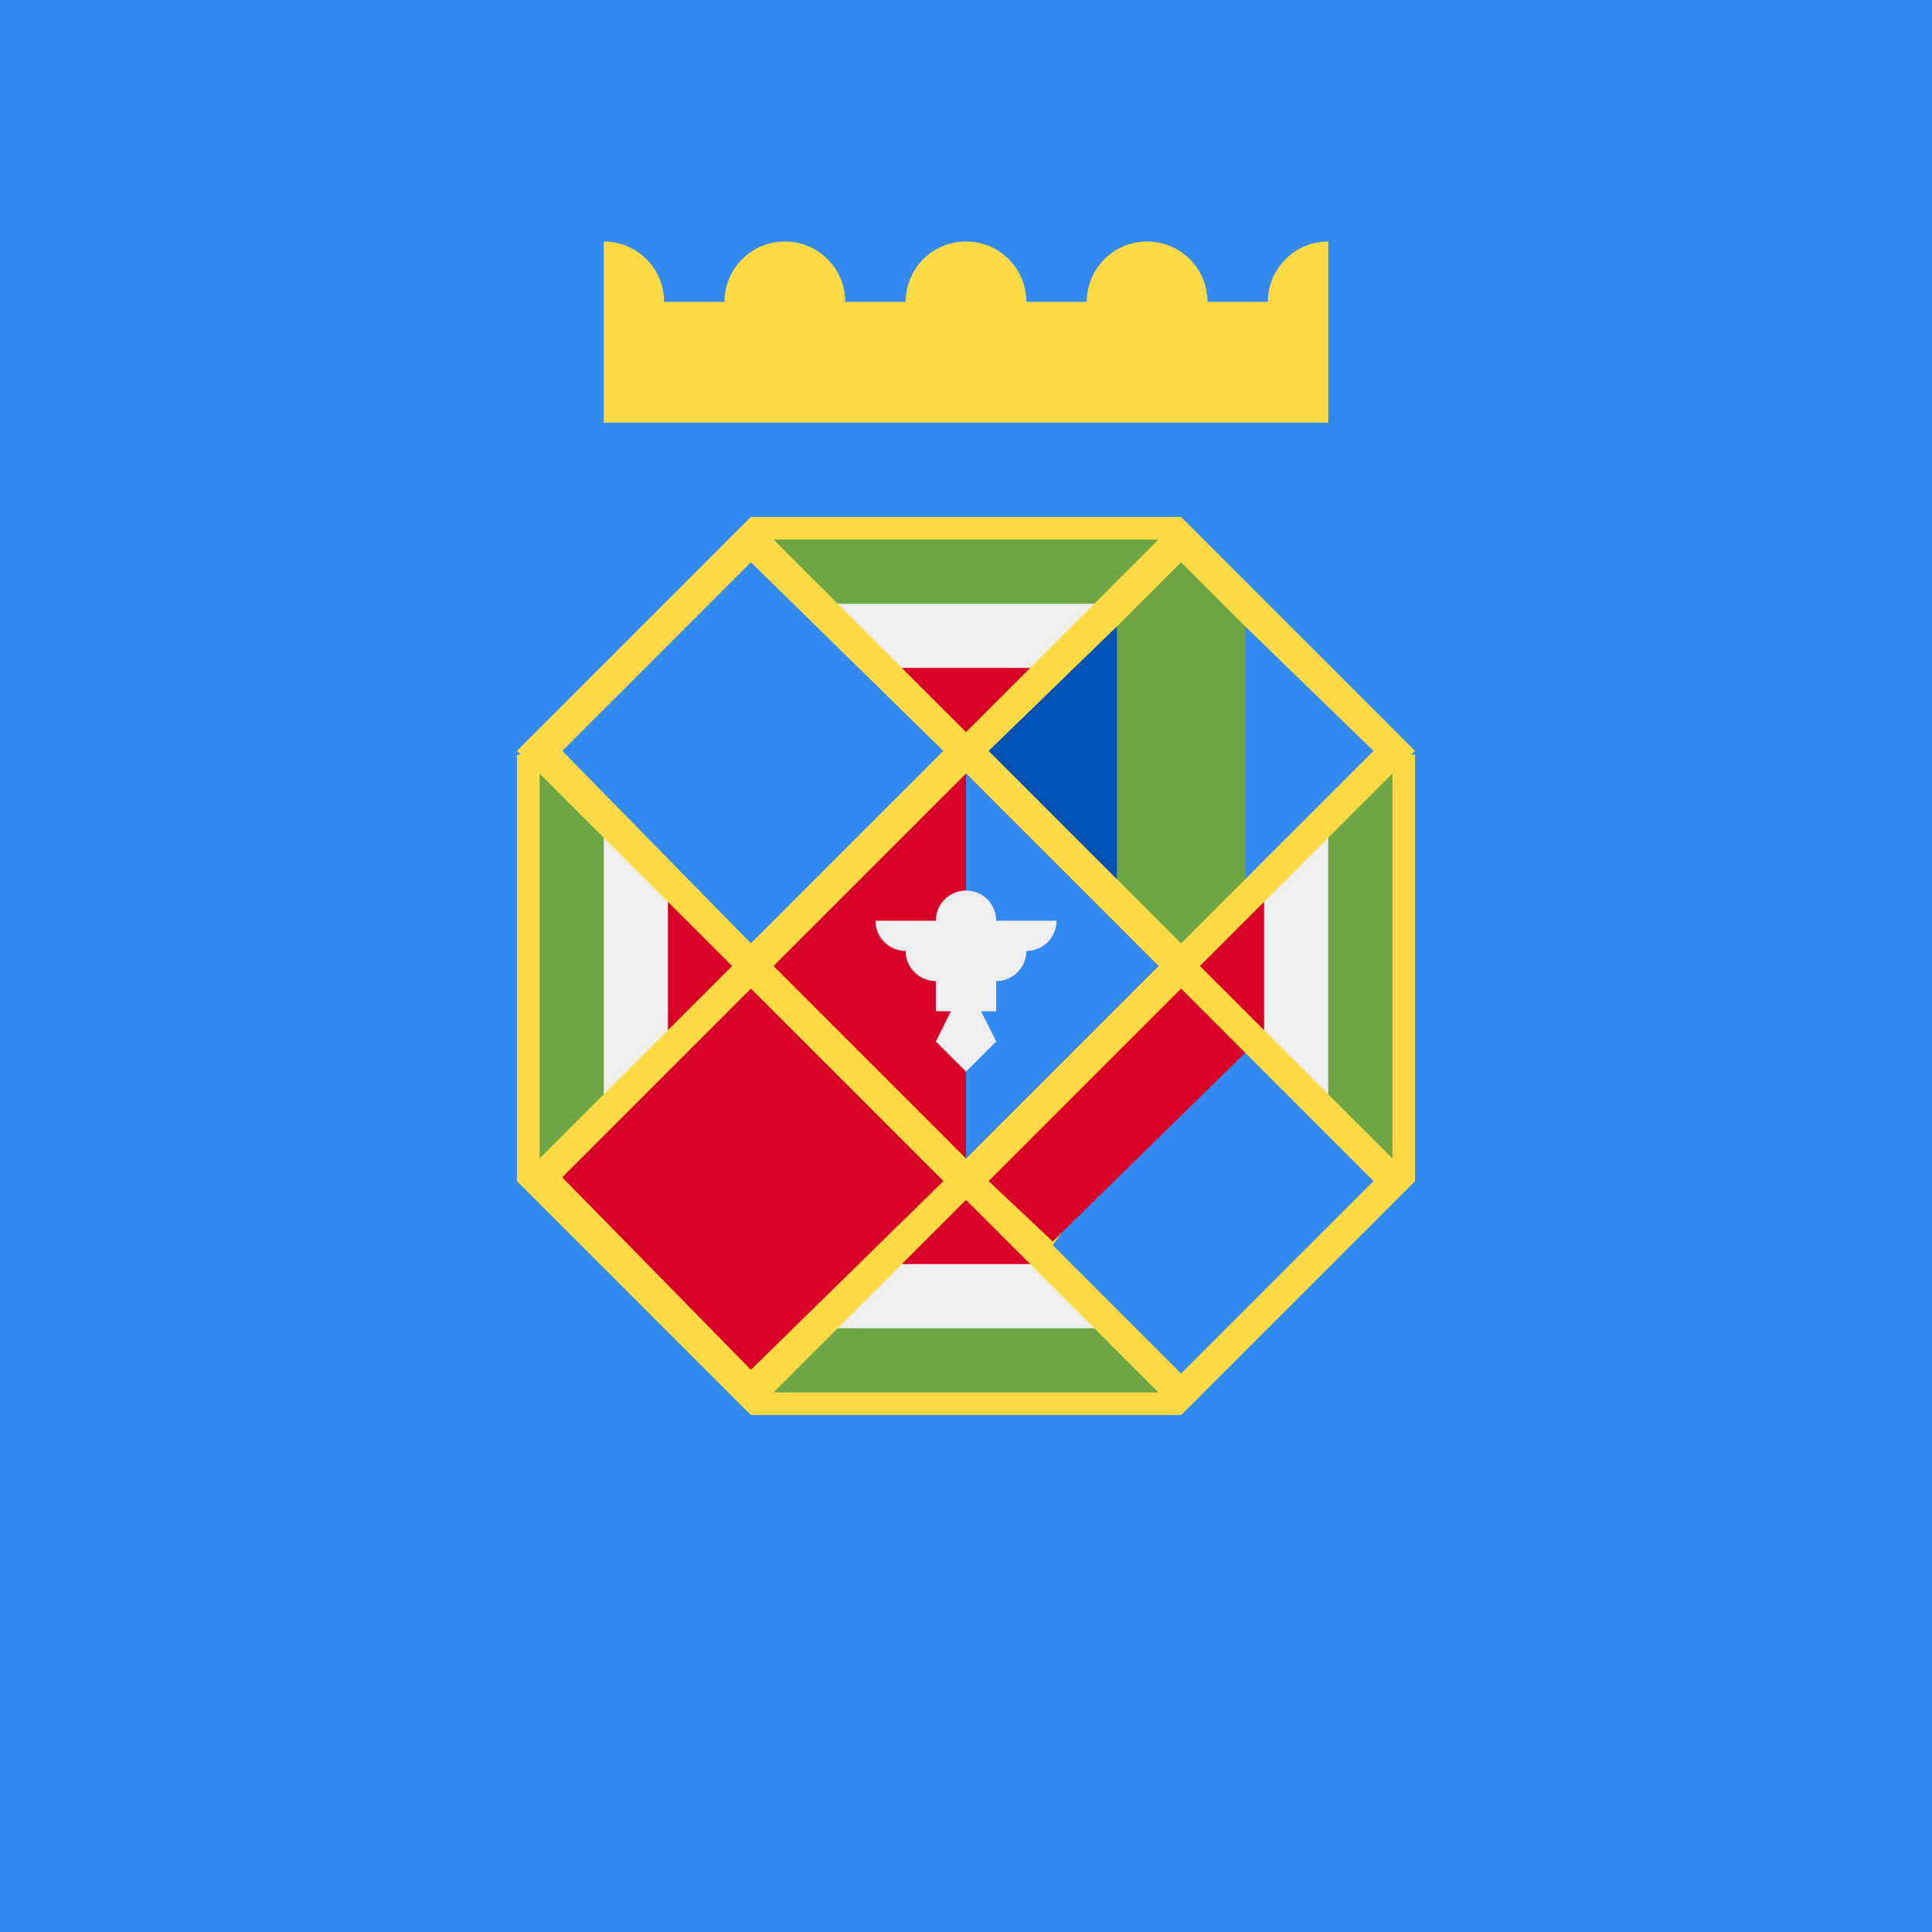
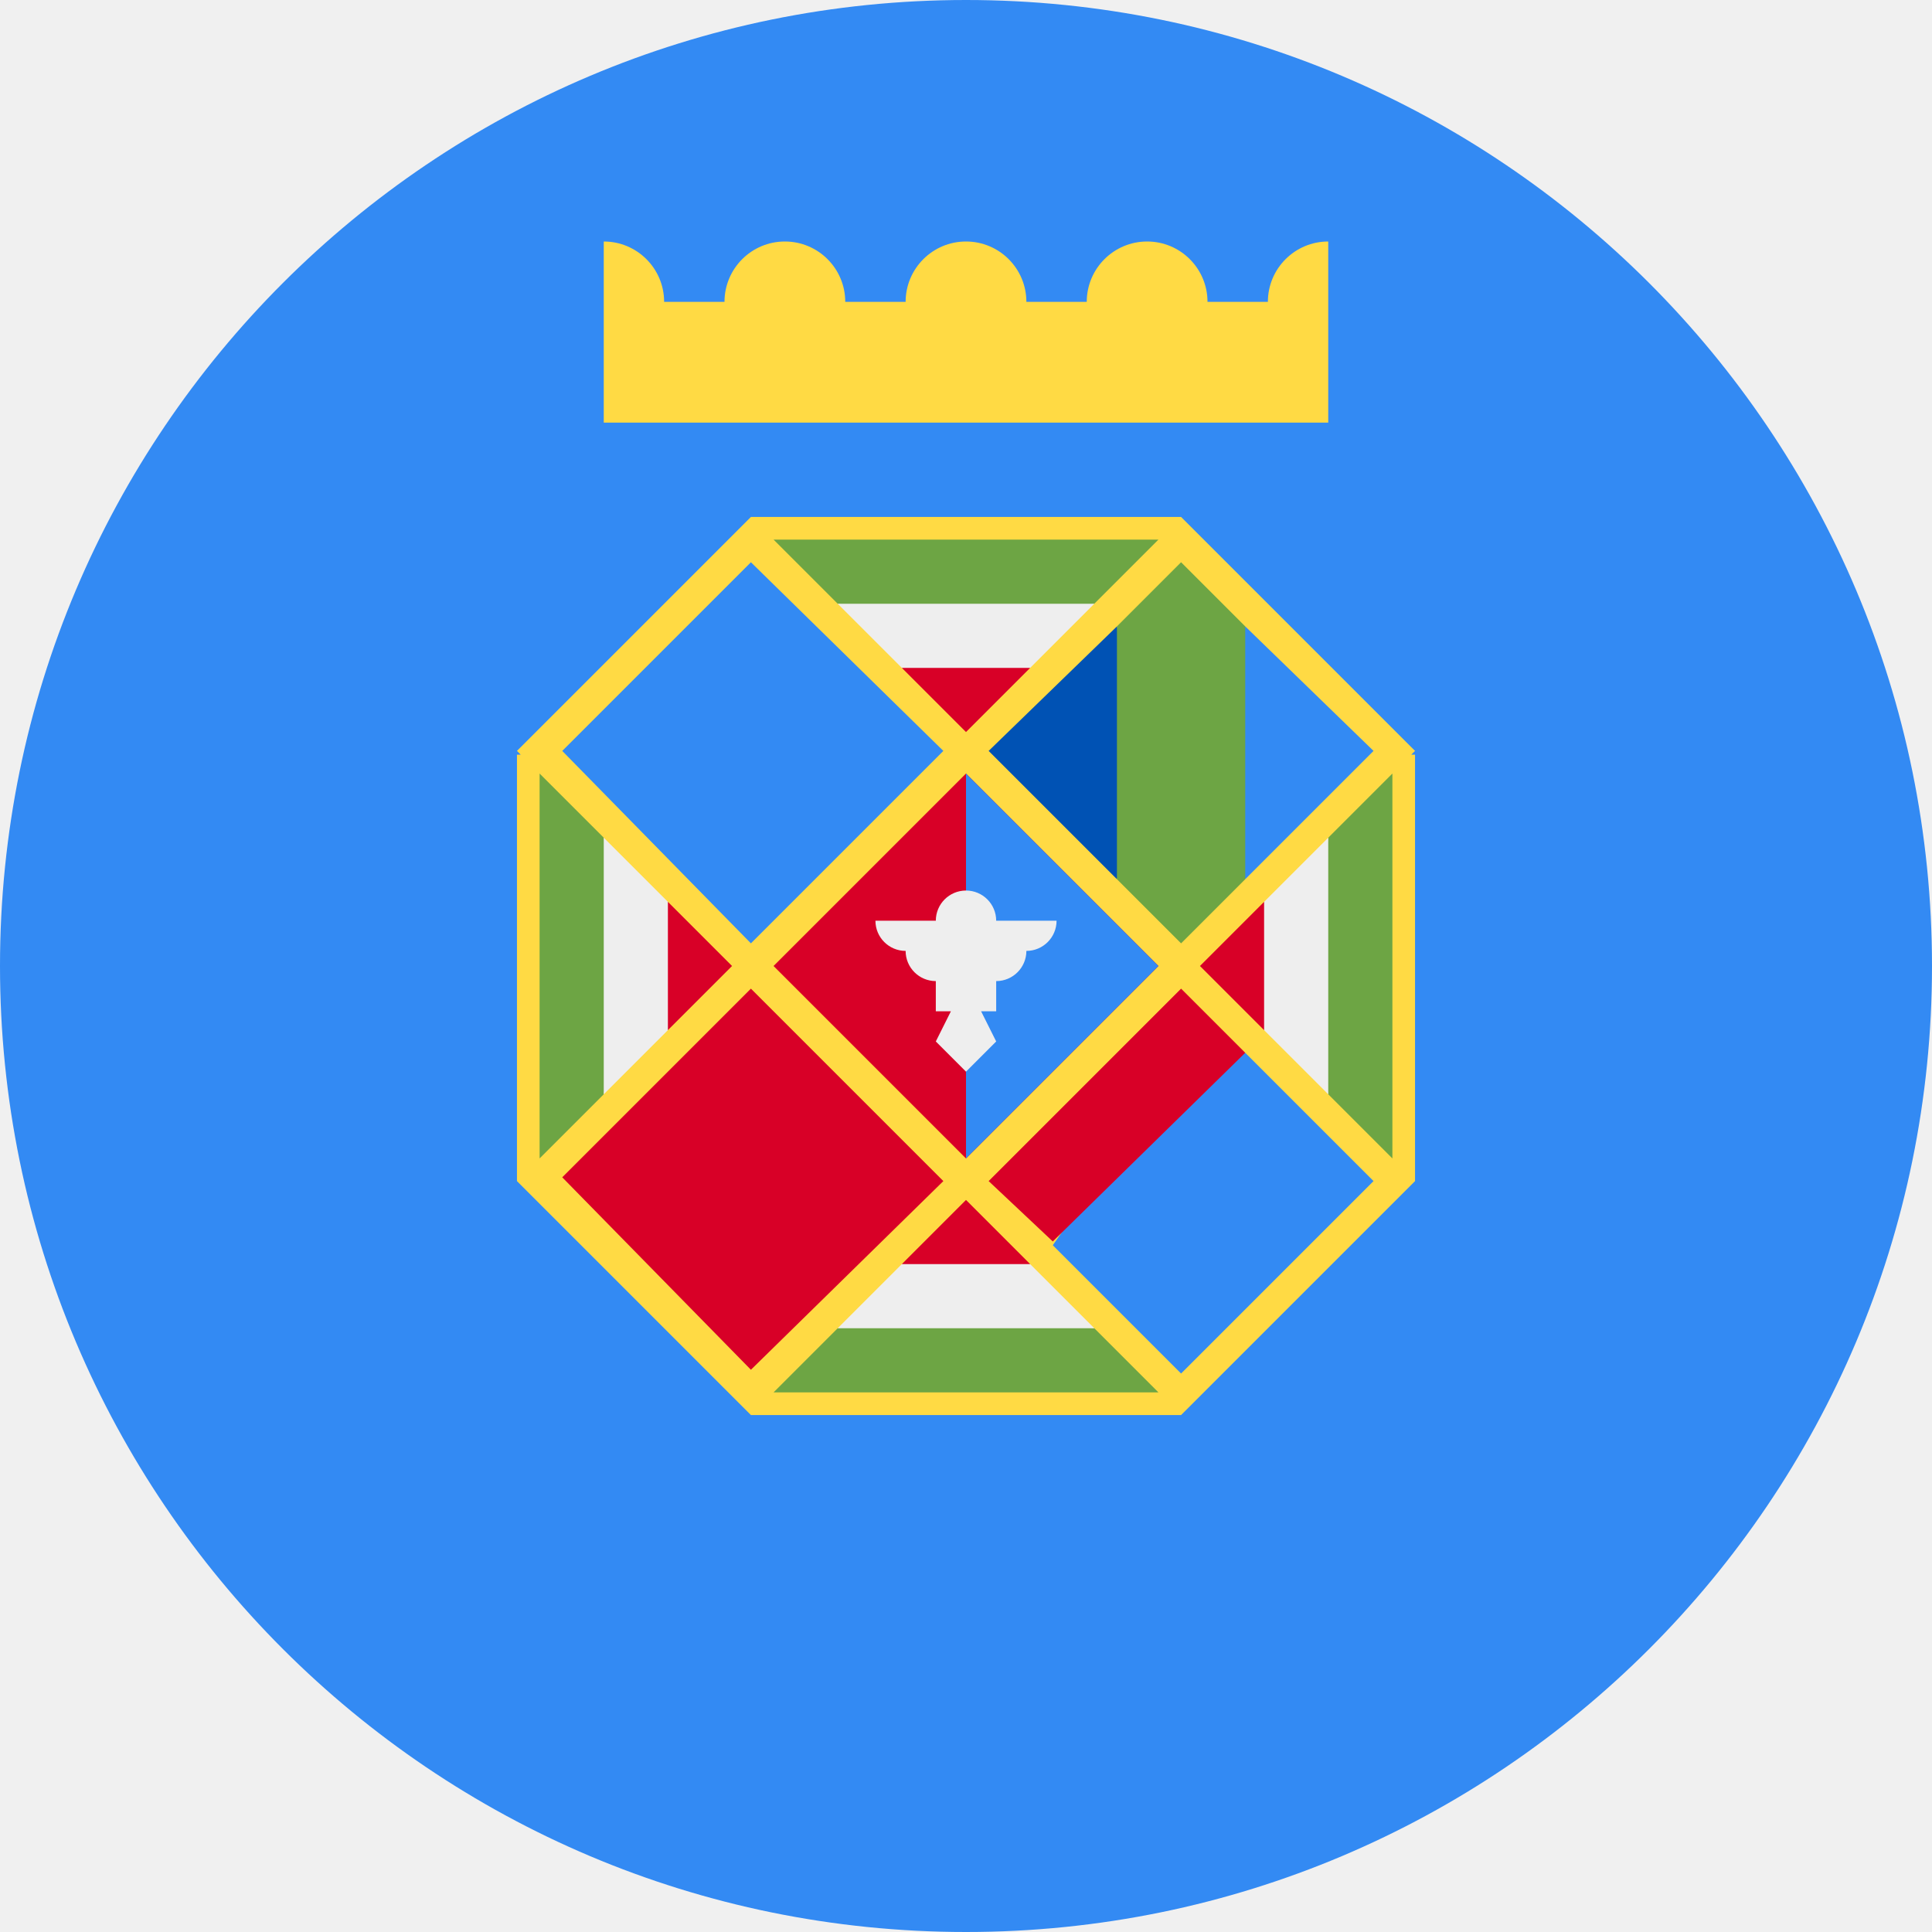
<svg xmlns="http://www.w3.org/2000/svg" width="512" height="512" viewBox="0 0 512 512">
-   <path fill="#338af3" d="M0 0h512v512H0Z" />
-   <path fill="#ffda44" d="M160 64v48h192V64a16 16 0 0 0-16 16h-16a16 16 0 0 0-32 0h-16a16 16 0 0 0-32 0h-16a16 16 0 0 0-32 0h-16a16 16 0 0 0-16-16m39 73-62 62 1 1h-1v113l62 62h114l62-62V200h-1l1-1-62-62z" />
-   <path fill="#d80027" d="m256 205 51 51-51 51-51-51z" />
-   <path fill="#338af3" d="m199 149-50 50 50 51 51-51zm131 17-12 33 12 34 34-34zm-74 39v102l51-51zm74 74-30 21-21 30 34 34 51-51z" />
-   <path fill="#0052b4" d="m296 166-34 33 34 34 11-34z" />
-   <path fill="#6da544" d="m205 143 17 17 40 6 28-6 17-17zm108 6-17 17v67l17 17 17-17v-67zm-170 56v102l17-17 6-40-6-28zm226 0-17 17-5 40 5 28 17 17zM250 347l-28 5-17 17h102l-17-17z" />
-   <path fill="#eee" d="m222 160 17 17 17 6 17-6 17-17zm-62 62v68l17-17 6-17-6-17zm192 0-17 17-6 17 6 17 17 17zm-96 107-17 6-17 17h68l-17-17z" />
-   <path fill="#d80027" d="m239 177 17 17 17-17zm-62 62v34l17-17zm158 0-17 17 17 17zm-136 23-50 50 50 51 51-50zm114 0-51 51 17 16 51-50zm-57 56-17 17h34z" />
-   <path fill="#eee" d="M280 244a8 8 0 0 1-8 8 8 8 0 0 1-8 8v8h-4l4 8-8 8-8-8 4-8h-4v-8a8 8 0 0 1-8-8 8 8 0 0 1-8-8h16a8 8 0 1 1 16 0z" />
+   <mask id="a">
+     <circle cx="256" cy="256" r="256" fill="#fff" />
+   </mask>
+   <g mask="url(#a)">
+     <path fill="#338af3" d="M0 0h512v512H0Z" />
+     <path fill="#ffda44" d="M160 64v48h192V64a16 16 0 0 0-16 16h-16a16 16 0 0 0-32 0h-16a16 16 0 0 0-32 0h-16a16 16 0 0 0-32 0h-16a16 16 0 0 0-16-16m39 73-62 62 1 1h-1v113l62 62h114l62-62V200h-1l1-1-62-62z" />
+     <path fill="#d80027" d="m256 205 51 51-51 51-51-51z" />
+     <path fill="#338af3" d="m199 149-50 50 50 51 51-51zm131 17-12 33 12 34 34-34zm-74 39v102l51-51zm74 74-30 21-21 30 34 34 51-51z" />
+     <path fill="#0052b4" d="m296 166-34 33 34 34 11-34z" />
+     <path fill="#6da544" d="m205 143 17 17 40 6 28-6 17-17zm108 6-17 17v67l17 17 17-17v-67zm-170 56v102l17-17 6-40-6-28zm226 0-17 17-5 40 5 28 17 17zM250 347l-28 5-17 17h102l-17-17z" />
+     <path fill="#eee" d="m222 160 17 17 17 6 17-6 17-17zm-62 62v68l17-17 6-17-6-17zm192 0-17 17-6 17 6 17 17 17zm-96 107-17 6-17 17h68l-17-17z" />
+     <path fill="#d80027" d="m239 177 17 17 17-17zm-62 62v34l17-17zm158 0-17 17 17 17zm-136 23-50 50 50 51 51-50zm114 0-51 51 17 16 51-50zm-57 56-17 17h34z" />
+     <path fill="#eee" d="M280 244a8 8 0 0 1-8 8 8 8 0 0 1-8 8v8h-4l4 8-8 8-8-8 4-8h-4v-8a8 8 0 0 1-8-8 8 8 0 0 1-8-8h16a8 8 0 1 1 16 0z" />
+   </g>
</svg>
